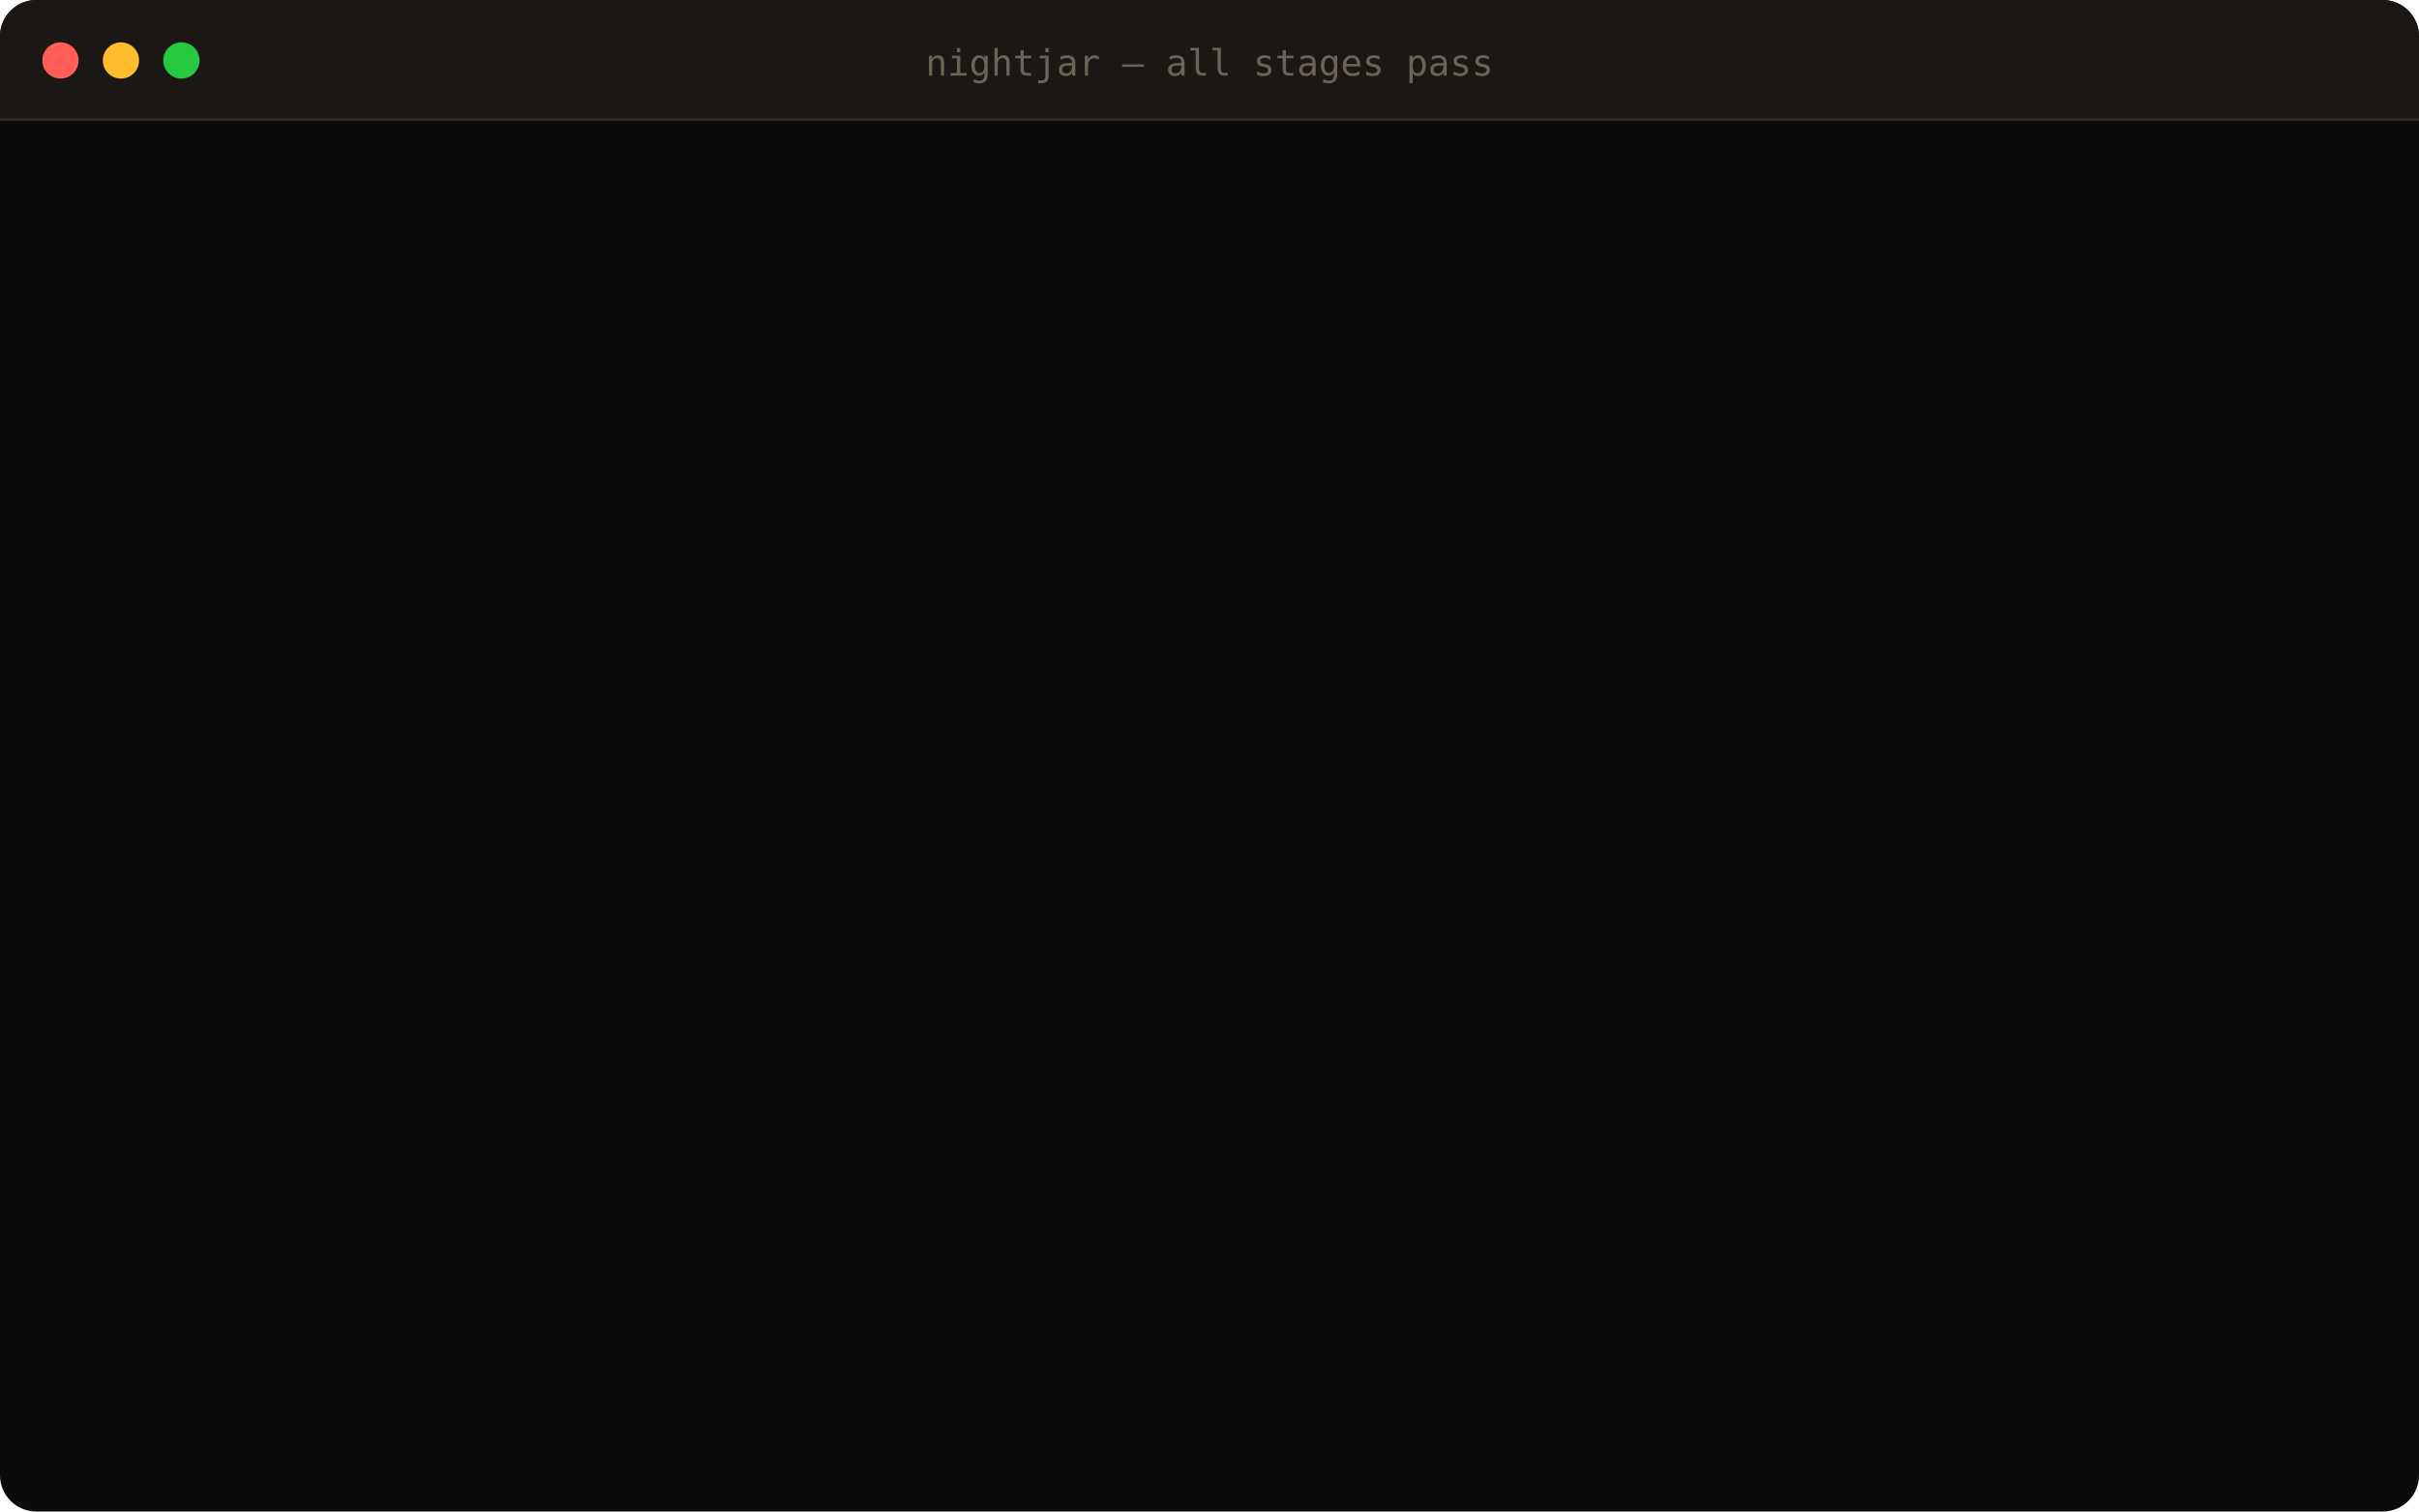
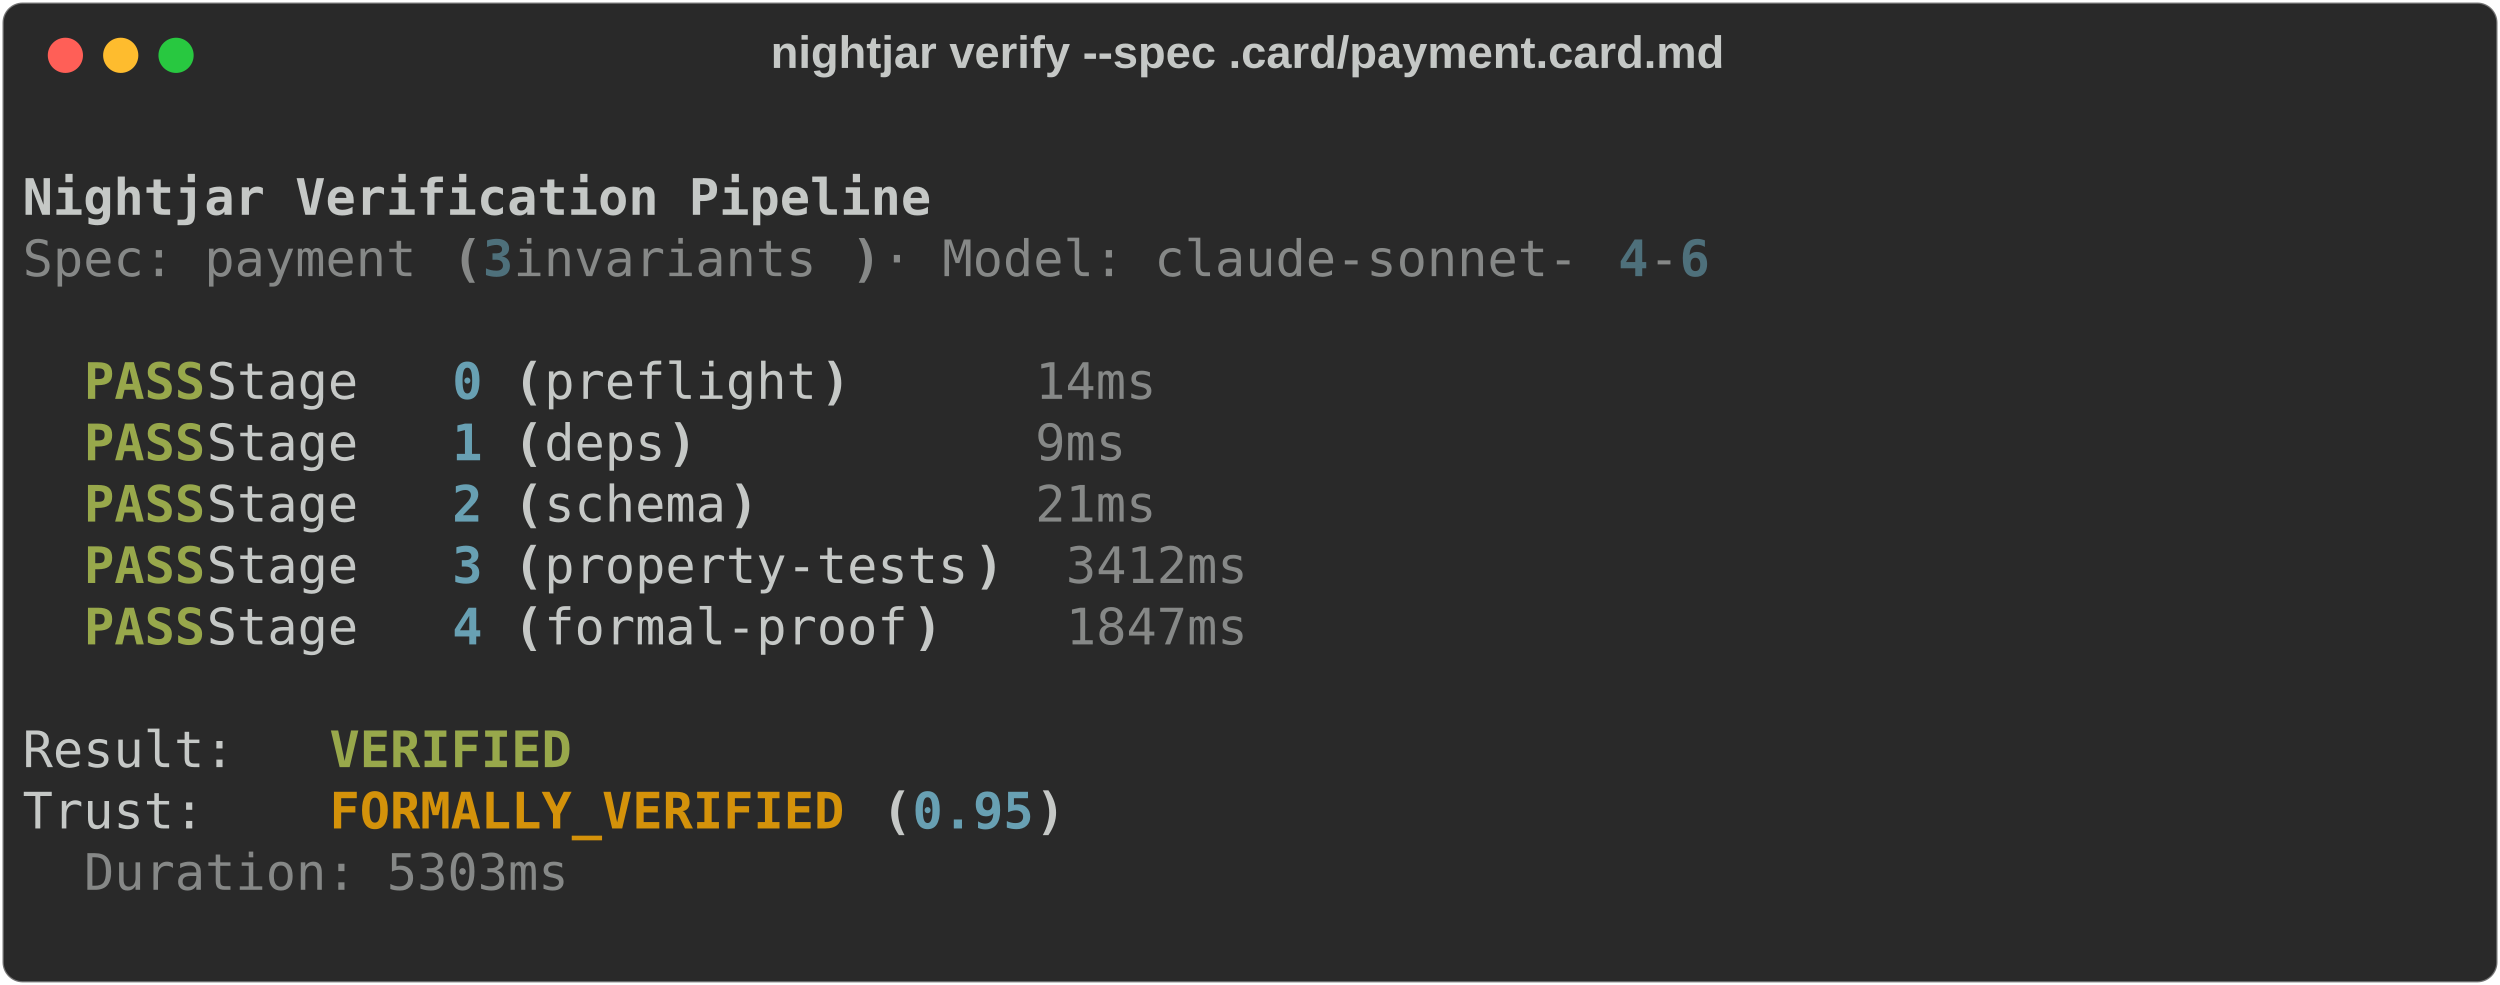
- <svg xmlns="http://www.w3.org/2000/svg" viewBox="0 0 800 500" width="800" height="500">
+ <svg xmlns="http://www.w3.org/2000/svg" class="rich-terminal" viewBox="0 0 994 391.6">
+   <style>
+ 
+     @font-face {
+         font-family: "Fira Code";
+         src: local("FiraCode-Regular"),
+                 url("https://cdnjs.cloudflare.com/ajax/libs/firacode/6.2.0/woff2/FiraCode-Regular.woff2") format("woff2"),
+                 url("https://cdnjs.cloudflare.com/ajax/libs/firacode/6.2.0/woff/FiraCode-Regular.woff") format("woff");
+         font-style: normal;
+         font-weight: 400;
+     }
+     @font-face {
+         font-family: "Fira Code";
+         src: local("FiraCode-Bold"),
+                 url("https://cdnjs.cloudflare.com/ajax/libs/firacode/6.2.0/woff2/FiraCode-Bold.woff2") format("woff2"),
+                 url("https://cdnjs.cloudflare.com/ajax/libs/firacode/6.2.0/woff/FiraCode-Bold.woff") format("woff");
+         font-style: bold;
+         font-weight: 700;
+     }
+ 
+     .terminal-2289386068-matrix {
+         font-family: Fira Code, monospace;
+         font-size: 20px;
+         line-height: 24.4px;
+         font-variant-east-asian: full-width;
+     }
+ 
+     .terminal-2289386068-title {
+         font-size: 18px;
+         font-weight: bold;
+         font-family: arial;
+     }
+ 
+     .terminal-2289386068-r1 { fill: #c5c8c6 }
+ .terminal-2289386068-r2 { fill: #c5c8c6;font-weight: bold }
+ .terminal-2289386068-r3 { fill: #868887 }
+ .terminal-2289386068-r4 { fill: #868887;font-weight: bold }
+ .terminal-2289386068-r5 { fill: #4e707b;font-weight: bold }
+ .terminal-2289386068-r6 { fill: #98a84b;font-weight: bold }
+ .terminal-2289386068-r7 { fill: #68a0b3;font-weight: bold }
+ .terminal-2289386068-r8 { fill: #d4920a;font-weight: bold }
+     </style>
  <defs>
-     <clipPath id="content-clip">
-       <rect x="0" y="42" width="800" height="458" />
+     <clipPath id="terminal-2289386068-clip-terminal">
+       <rect x="0" y="0" width="975.0" height="340.6" />
    </clipPath>
-     <filter id="amber-glow" x="-10%" y="-50%" width="120%" height="200%">
-       <feGaussianBlur stdDeviation="4" result="blur" />
-       <feMerge>
-         <feMergeNode in="blur" />
-         <feMergeNode in="SourceGraphic" />
-       </feMerge>
-     </filter>
+     <clipPath id="terminal-2289386068-line-0">
+       <rect x="0" y="1.5" width="976" height="24.65" />
+     </clipPath>
+     <clipPath id="terminal-2289386068-line-1">
+       <rect x="0" y="25.9" width="976" height="24.65" />
+     </clipPath>
+     <clipPath id="terminal-2289386068-line-2">
+       <rect x="0" y="50.3" width="976" height="24.65" />
+     </clipPath>
+     <clipPath id="terminal-2289386068-line-3">
+       <rect x="0" y="74.7" width="976" height="24.65" />
+     </clipPath>
+     <clipPath id="terminal-2289386068-line-4">
+       <rect x="0" y="99.1" width="976" height="24.65" />
+     </clipPath>
+     <clipPath id="terminal-2289386068-line-5">
+       <rect x="0" y="123.5" width="976" height="24.65" />
+     </clipPath>
+     <clipPath id="terminal-2289386068-line-6">
+       <rect x="0" y="147.9" width="976" height="24.65" />
+     </clipPath>
+     <clipPath id="terminal-2289386068-line-7">
+       <rect x="0" y="172.3" width="976" height="24.65" />
+     </clipPath>
+     <clipPath id="terminal-2289386068-line-8">
+       <rect x="0" y="196.7" width="976" height="24.65" />
+     </clipPath>
+     <clipPath id="terminal-2289386068-line-9">
+       <rect x="0" y="221.1" width="976" height="24.65" />
+     </clipPath>
+     <clipPath id="terminal-2289386068-line-10">
+       <rect x="0" y="245.5" width="976" height="24.65" />
+     </clipPath>
+     <clipPath id="terminal-2289386068-line-11">
+       <rect x="0" y="269.9" width="976" height="24.65" />
+     </clipPath>
+     <clipPath id="terminal-2289386068-line-12">
+       <rect x="0" y="294.3" width="976" height="24.65" />
+     </clipPath>
  </defs>
-   <rect width="800" height="500" rx="12" fill="#0d0b09" />
-   <rect width="800" height="40" rx="12" fill="#1a1714" />
-   <rect y="28" width="800" height="12" fill="#1a1714" />
-   <rect y="39" width="800" height="1" fill="#2e2a25" />
-   <circle cx="20" cy="20" r="6" fill="#ff5f56" />
-   <circle cx="40" cy="20" r="6" fill="#ffbd2e" />
-   <circle cx="60" cy="20" r="6" fill="#27c93f" />
-   <text x="400" y="25" text-anchor="middle" font-family="monospace" font-size="12" fill="#6b6358">nightjar — all stages pass</text>
-   <g clip-path="url(#content-clip)">
-     <g opacity="0">
-       <animate attributeName="opacity" from="0" to="1" begin="0.2s" dur="0.3s" fill="freeze" />
-       <text x="26" y="72" font-family="monospace" font-size="14" fill="#d4920a" font-weight="bold">$</text>
-       <text x="40" y="72" font-family="monospace" font-size="14" fill="#f0ebe3" font-weight="bold">nightjar verify --spec .card/payment.card.md</text>
-     </g>
-     <g opacity="0">
-       <animate attributeName="opacity" from="0" to="1" begin="0.9s" dur="0.3s" fill="freeze" />
-       <text x="26" y="99" font-family="monospace" font-size="14" fill="#c8a97e" font-weight="bold">Nightjar Verification Pipeline</text>
-     </g>
-     <g opacity="0">
-       <animate attributeName="opacity" from="0" to="1" begin="1.2s" dur="0.3s" fill="freeze" />
-       <text x="26" y="117" font-family="monospace" font-size="12" fill="#7a7168">Spec: payment  ·  3 invariants  ·  model: claude-sonnet-4-6</text>
-     </g>
-     <rect x="26" y="125" width="748" height="1" fill="#2e2a25" opacity="0">
-       <animate attributeName="opacity" from="0" to="1" begin="1.5s" dur="0.2s" fill="freeze" />
-     </rect>
-     <g opacity="0">
-       <animate attributeName="opacity" from="0" to="1" begin="1.7s" dur="0.3s" fill="freeze" />
-       <text x="26" y="148" font-family="monospace" font-size="14" fill="#3fb950" font-weight="bold">PASS</text>
-       <text x="78" y="148" font-family="monospace" font-size="14" fill="#c9c1b6">Stage 0</text>
-       <text x="156" y="148" font-family="monospace" font-size="13" fill="#6b6358">(preflight)</text>
-       <text x="700" y="148" font-family="monospace" font-size="12" fill="#4a4540">12ms</text>
-     </g>
-     <g opacity="0">
-       <animate attributeName="opacity" from="0" to="1" begin="2.1s" dur="0.3s" fill="freeze" />
-       <text x="26" y="170" font-family="monospace" font-size="14" fill="#3fb950" font-weight="bold">PASS</text>
-       <text x="78" y="170" font-family="monospace" font-size="14" fill="#c9c1b6">Stage 1</text>
-       <text x="156" y="170" font-family="monospace" font-size="13" fill="#6b6358">(deps)</text>
-       <text x="700" y="170" font-family="monospace" font-size="12" fill="#4a4540">8ms</text>
-     </g>
-     <g opacity="0">
-       <animate attributeName="opacity" from="0" to="1" begin="2.5s" dur="0.3s" fill="freeze" />
-       <text x="26" y="192" font-family="monospace" font-size="14" fill="#3fb950" font-weight="bold">PASS</text>
-       <text x="78" y="192" font-family="monospace" font-size="14" fill="#c9c1b6">Stage 2</text>
-       <text x="156" y="192" font-family="monospace" font-size="13" fill="#6b6358">(schema)</text>
-       <text x="700" y="192" font-family="monospace" font-size="12" fill="#4a4540">15ms</text>
-     </g>
-     <g opacity="0">
-       <animate attributeName="opacity" from="0" to="1" begin="2.9s" dur="0.3s" fill="freeze" />
-       <text x="26" y="214" font-family="monospace" font-size="14" fill="#3fb950" font-weight="bold">PASS</text>
-       <text x="78" y="214" font-family="monospace" font-size="14" fill="#c9c1b6">Stage 3</text>
-       <text x="156" y="214" font-family="monospace" font-size="13" fill="#6b6358">(property-tests)</text>
-       <text x="700" y="214" font-family="monospace" font-size="12" fill="#4a4540">298ms</text>
-     </g>
-     <g opacity="0">
-       <animate attributeName="opacity" from="0" to="1" begin="3.2s" dur="0.3s" fill="freeze" />
-       <text x="32" y="231" font-family="monospace" font-size="11" fill="#4a7a4a" font-style="italic">100 examples ·  all invariants satisfied ·  no counterexamples found</text>
-     </g>
-     <g opacity="0">
-       <animate attributeName="opacity" from="0" to="1" begin="3.8s" dur="0.3s" fill="freeze" />
-       <text x="26" y="255" font-family="monospace" font-size="14" fill="#3fb950" font-weight="bold">PASS</text>
-       <text x="78" y="255" font-family="monospace" font-size="14" fill="#c9c1b6">Stage 4</text>
-       <text x="156" y="255" font-family="monospace" font-size="13" fill="#6b6358">(formal-proof)</text>
-       <text x="700" y="255" font-family="monospace" font-size="12" fill="#4a4540">2.4s</text>
-     </g>
-     <g opacity="0">
-       <animate attributeName="opacity" from="0" to="1" begin="4.1s" dur="0.3s" fill="freeze" />
-       <text x="32" y="272" font-family="monospace" font-size="11" fill="#4a7a4a" font-style="italic">Dafny verified: 3/3 ensures clauses ·  0 verification errors</text>
-     </g>
-     <rect x="26" y="284" width="748" height="1" fill="#2e2a25" opacity="0">
-       <animate attributeName="opacity" from="0" to="1" begin="4.4s" dur="0.2s" fill="freeze" />
-     </rect>
-     <rect x="26" y="292" width="748" height="128" rx="6" fill="#120e06" stroke="#4a3410" stroke-width="1" opacity="0">
-       <animate attributeName="opacity" from="0" to="1" begin="4.7s" dur="0.4s" fill="freeze" />
-     </rect>
-     <rect x="27" y="293" width="746" height="126" rx="5" fill="none" stroke="#d4920a" stroke-width="0.5" opacity="0">
-       <animate attributeName="opacity" from="0" to="0.4" begin="4.7s" dur="0.6s" fill="freeze" />
-     </rect>
-     <g opacity="0">
-       <animate attributeName="opacity" from="0" to="1" begin="4.7s" dur="0.4s" fill="freeze" />
-       <text x="42" y="318" font-family="monospace" font-size="12" fill="#7a7168">Result</text>
-       <rect x="660" y="303" width="96" height="22" rx="4" fill="#1a3d1a" />
-       <text x="708" y="318" text-anchor="middle" font-family="monospace" font-size="11" fill="#3fb950" font-weight="bold">ALL PASSED</text>
-       <text x="42" y="346" font-family="monospace" font-size="12" fill="#7a7168">Trust level</text>
-       <rect x="468" y="331" width="288" height="22" rx="4" fill="#241800" stroke="#d4920a" stroke-width="1" />
-       <text x="612" y="346" text-anchor="middle" font-family="monospace" font-size="11" fill="#d4920a" font-weight="bold">FORMALLY_VERIFIED (1.00)</text>
-       <text x="42" y="388" font-family="monospace" font-size="12" fill="#4a4540">Total: 2.7s  ·  Mathematical proof complete ·  safe to ship</text>
-       <text x="42" y="408" font-family="monospace" font-size="12" fill="#7a6030">All 3 invariants hold for all inputs ·  Dafny certificate generated</text>
+   <rect fill="#292929" stroke="rgba(255,255,255,0.35)" stroke-width="1" x="1" y="1" width="992" height="389.6" rx="8" />
+   <text class="terminal-2289386068-title" fill="#c5c8c6" text-anchor="middle" x="496" y="27">nightjar verify --spec .card/payment.card.md</text>
+   <g transform="translate(26,22)">
+     <circle cx="0" cy="0" r="7" fill="#ff5f57" />
+     <circle cx="22" cy="0" r="7" fill="#febc2e" />
+     <circle cx="44" cy="0" r="7" fill="#28c840" />
+   </g>
+   <g transform="translate(9, 41)" clip-path="url(#terminal-2289386068-clip-terminal)">
+     <g class="terminal-2289386068-matrix">
+       <text class="terminal-2289386068-r1" x="976" y="20" textLength="12.2" clip-path="url(#terminal-2289386068-line-0)">
+ </text>
+       <text class="terminal-2289386068-r2" x="0" y="44.4" textLength="366" clip-path="url(#terminal-2289386068-line-1)">Nightjar Verification Pipeline</text>
+       <text class="terminal-2289386068-r1" x="976" y="44.4" textLength="12.2" clip-path="url(#terminal-2289386068-line-1)">
+ </text>
+       <text class="terminal-2289386068-r3" x="0" y="68.8" textLength="170.8" clip-path="url(#terminal-2289386068-line-2)">Spec: payment </text>
+       <text class="terminal-2289386068-r4" x="170.8" y="68.8" textLength="12.2" clip-path="url(#terminal-2289386068-line-2)">(</text>
+       <text class="terminal-2289386068-r5" x="183" y="68.8" textLength="12.2" clip-path="url(#terminal-2289386068-line-2)">3</text>
+       <text class="terminal-2289386068-r3" x="195.2" y="68.8" textLength="134.2" clip-path="url(#terminal-2289386068-line-2)"> invariants</text>
+       <text class="terminal-2289386068-r4" x="329.4" y="68.8" textLength="12.2" clip-path="url(#terminal-2289386068-line-2)">)</text>
+       <text class="terminal-2289386068-r3" x="341.6" y="68.8" textLength="292.8" clip-path="url(#terminal-2289386068-line-2)"> · Model: claude-sonnet-</text>
+       <text class="terminal-2289386068-r5" x="634.4" y="68.8" textLength="12.2" clip-path="url(#terminal-2289386068-line-2)">4</text>
+       <text class="terminal-2289386068-r3" x="646.6" y="68.8" textLength="12.2" clip-path="url(#terminal-2289386068-line-2)">-</text>
+       <text class="terminal-2289386068-r5" x="658.8" y="68.8" textLength="12.2" clip-path="url(#terminal-2289386068-line-2)">6</text>
+       <text class="terminal-2289386068-r1" x="976" y="68.8" textLength="12.2" clip-path="url(#terminal-2289386068-line-2)">
+ </text>
+       <text class="terminal-2289386068-r1" x="976" y="93.2" textLength="12.2" clip-path="url(#terminal-2289386068-line-3)">
+ </text>
+       <text class="terminal-2289386068-r6" x="24.4" y="117.6" textLength="48.8" clip-path="url(#terminal-2289386068-line-4)">PASS</text>
+       <text class="terminal-2289386068-r1" x="73.2" y="117.6" textLength="97.6" clip-path="url(#terminal-2289386068-line-4)">  Stage </text>
+       <text class="terminal-2289386068-r7" x="170.8" y="117.6" textLength="12.2" clip-path="url(#terminal-2289386068-line-4)">0</text>
+       <text class="terminal-2289386068-r2" x="195.2" y="117.6" textLength="12.2" clip-path="url(#terminal-2289386068-line-4)">(</text>
+       <text class="terminal-2289386068-r1" x="207.4" y="117.6" textLength="109.8" clip-path="url(#terminal-2289386068-line-4)">preflight</text>
+       <text class="terminal-2289386068-r2" x="317.2" y="117.6" textLength="12.2" clip-path="url(#terminal-2289386068-line-4)">)</text>
+       <text class="terminal-2289386068-r3" x="402.6" y="117.6" textLength="48.8" clip-path="url(#terminal-2289386068-line-4)">14ms</text>
+       <text class="terminal-2289386068-r1" x="976" y="117.6" textLength="12.2" clip-path="url(#terminal-2289386068-line-4)">
+ </text>
+       <text class="terminal-2289386068-r6" x="24.4" y="142" textLength="48.8" clip-path="url(#terminal-2289386068-line-5)">PASS</text>
+       <text class="terminal-2289386068-r1" x="73.2" y="142" textLength="97.6" clip-path="url(#terminal-2289386068-line-5)">  Stage </text>
+       <text class="terminal-2289386068-r7" x="170.8" y="142" textLength="12.2" clip-path="url(#terminal-2289386068-line-5)">1</text>
+       <text class="terminal-2289386068-r2" x="195.2" y="142" textLength="12.2" clip-path="url(#terminal-2289386068-line-5)">(</text>
+       <text class="terminal-2289386068-r1" x="207.4" y="142" textLength="48.8" clip-path="url(#terminal-2289386068-line-5)">deps</text>
+       <text class="terminal-2289386068-r2" x="256.2" y="142" textLength="12.2" clip-path="url(#terminal-2289386068-line-5)">)</text>
+       <text class="terminal-2289386068-r3" x="402.6" y="142" textLength="36.6" clip-path="url(#terminal-2289386068-line-5)">9ms</text>
+       <text class="terminal-2289386068-r1" x="976" y="142" textLength="12.2" clip-path="url(#terminal-2289386068-line-5)">
+ </text>
+       <text class="terminal-2289386068-r6" x="24.4" y="166.4" textLength="48.8" clip-path="url(#terminal-2289386068-line-6)">PASS</text>
+       <text class="terminal-2289386068-r1" x="73.2" y="166.4" textLength="97.6" clip-path="url(#terminal-2289386068-line-6)">  Stage </text>
+       <text class="terminal-2289386068-r7" x="170.8" y="166.4" textLength="12.2" clip-path="url(#terminal-2289386068-line-6)">2</text>
+       <text class="terminal-2289386068-r2" x="195.2" y="166.4" textLength="12.2" clip-path="url(#terminal-2289386068-line-6)">(</text>
+       <text class="terminal-2289386068-r1" x="207.4" y="166.4" textLength="73.2" clip-path="url(#terminal-2289386068-line-6)">schema</text>
+       <text class="terminal-2289386068-r2" x="280.6" y="166.4" textLength="12.2" clip-path="url(#terminal-2289386068-line-6)">)</text>
+       <text class="terminal-2289386068-r3" x="402.6" y="166.4" textLength="48.8" clip-path="url(#terminal-2289386068-line-6)">21ms</text>
+       <text class="terminal-2289386068-r1" x="976" y="166.4" textLength="12.2" clip-path="url(#terminal-2289386068-line-6)">
+ </text>
+       <text class="terminal-2289386068-r6" x="24.4" y="190.8" textLength="48.8" clip-path="url(#terminal-2289386068-line-7)">PASS</text>
+       <text class="terminal-2289386068-r1" x="73.2" y="190.8" textLength="97.6" clip-path="url(#terminal-2289386068-line-7)">  Stage </text>
+       <text class="terminal-2289386068-r7" x="170.8" y="190.8" textLength="12.2" clip-path="url(#terminal-2289386068-line-7)">3</text>
+       <text class="terminal-2289386068-r2" x="195.2" y="190.8" textLength="12.2" clip-path="url(#terminal-2289386068-line-7)">(</text>
+       <text class="terminal-2289386068-r1" x="207.4" y="190.8" textLength="170.8" clip-path="url(#terminal-2289386068-line-7)">property-tests</text>
+       <text class="terminal-2289386068-r2" x="378.2" y="190.8" textLength="12.2" clip-path="url(#terminal-2289386068-line-7)">)</text>
+       <text class="terminal-2289386068-r3" x="414.8" y="190.8" textLength="73.2" clip-path="url(#terminal-2289386068-line-7)">3412ms</text>
+       <text class="terminal-2289386068-r1" x="976" y="190.8" textLength="12.2" clip-path="url(#terminal-2289386068-line-7)">
+ </text>
+       <text class="terminal-2289386068-r6" x="24.4" y="215.2" textLength="48.8" clip-path="url(#terminal-2289386068-line-8)">PASS</text>
+       <text class="terminal-2289386068-r1" x="73.2" y="215.2" textLength="97.6" clip-path="url(#terminal-2289386068-line-8)">  Stage </text>
+       <text class="terminal-2289386068-r7" x="170.8" y="215.2" textLength="12.2" clip-path="url(#terminal-2289386068-line-8)">4</text>
+       <text class="terminal-2289386068-r2" x="195.2" y="215.2" textLength="12.2" clip-path="url(#terminal-2289386068-line-8)">(</text>
+       <text class="terminal-2289386068-r1" x="207.4" y="215.2" textLength="146.4" clip-path="url(#terminal-2289386068-line-8)">formal-proof</text>
+       <text class="terminal-2289386068-r2" x="353.8" y="215.2" textLength="12.2" clip-path="url(#terminal-2289386068-line-8)">)</text>
+       <text class="terminal-2289386068-r3" x="414.8" y="215.2" textLength="73.2" clip-path="url(#terminal-2289386068-line-8)">1847ms</text>
+       <text class="terminal-2289386068-r1" x="976" y="215.2" textLength="12.2" clip-path="url(#terminal-2289386068-line-8)">
+ </text>
+       <text class="terminal-2289386068-r1" x="976" y="239.6" textLength="12.2" clip-path="url(#terminal-2289386068-line-9)">
+ </text>
+       <text class="terminal-2289386068-r1" x="0" y="264" textLength="122" clip-path="url(#terminal-2289386068-line-10)">  Result: </text>
+       <text class="terminal-2289386068-r6" x="122" y="264" textLength="97.6" clip-path="url(#terminal-2289386068-line-10)">VERIFIED</text>
+       <text class="terminal-2289386068-r1" x="976" y="264" textLength="12.2" clip-path="url(#terminal-2289386068-line-10)">
+ </text>
+       <text class="terminal-2289386068-r1" x="0" y="288.4" textLength="122" clip-path="url(#terminal-2289386068-line-11)">  Trust:  </text>
+       <text class="terminal-2289386068-r8" x="122" y="288.4" textLength="207.4" clip-path="url(#terminal-2289386068-line-11)">FORMALLY_VERIFIED</text>
+       <text class="terminal-2289386068-r2" x="341.6" y="288.4" textLength="12.2" clip-path="url(#terminal-2289386068-line-11)">(</text>
+       <text class="terminal-2289386068-r7" x="353.8" y="288.4" textLength="48.8" clip-path="url(#terminal-2289386068-line-11)">0.95</text>
+       <text class="terminal-2289386068-r2" x="402.6" y="288.4" textLength="12.2" clip-path="url(#terminal-2289386068-line-11)">)</text>
+       <text class="terminal-2289386068-r1" x="976" y="288.4" textLength="12.2" clip-path="url(#terminal-2289386068-line-11)">
+ </text>
+       <text class="terminal-2289386068-r3" x="24.4" y="312.8" textLength="195.2" clip-path="url(#terminal-2289386068-line-12)">Duration: 5303ms</text>
+       <text class="terminal-2289386068-r1" x="976" y="312.8" textLength="12.2" clip-path="url(#terminal-2289386068-line-12)">
+ </text>
+       <text class="terminal-2289386068-r1" x="976" y="337.2" textLength="12.2" clip-path="url(#terminal-2289386068-line-13)">
+ </text>
    </g>
  </g>
</svg>
